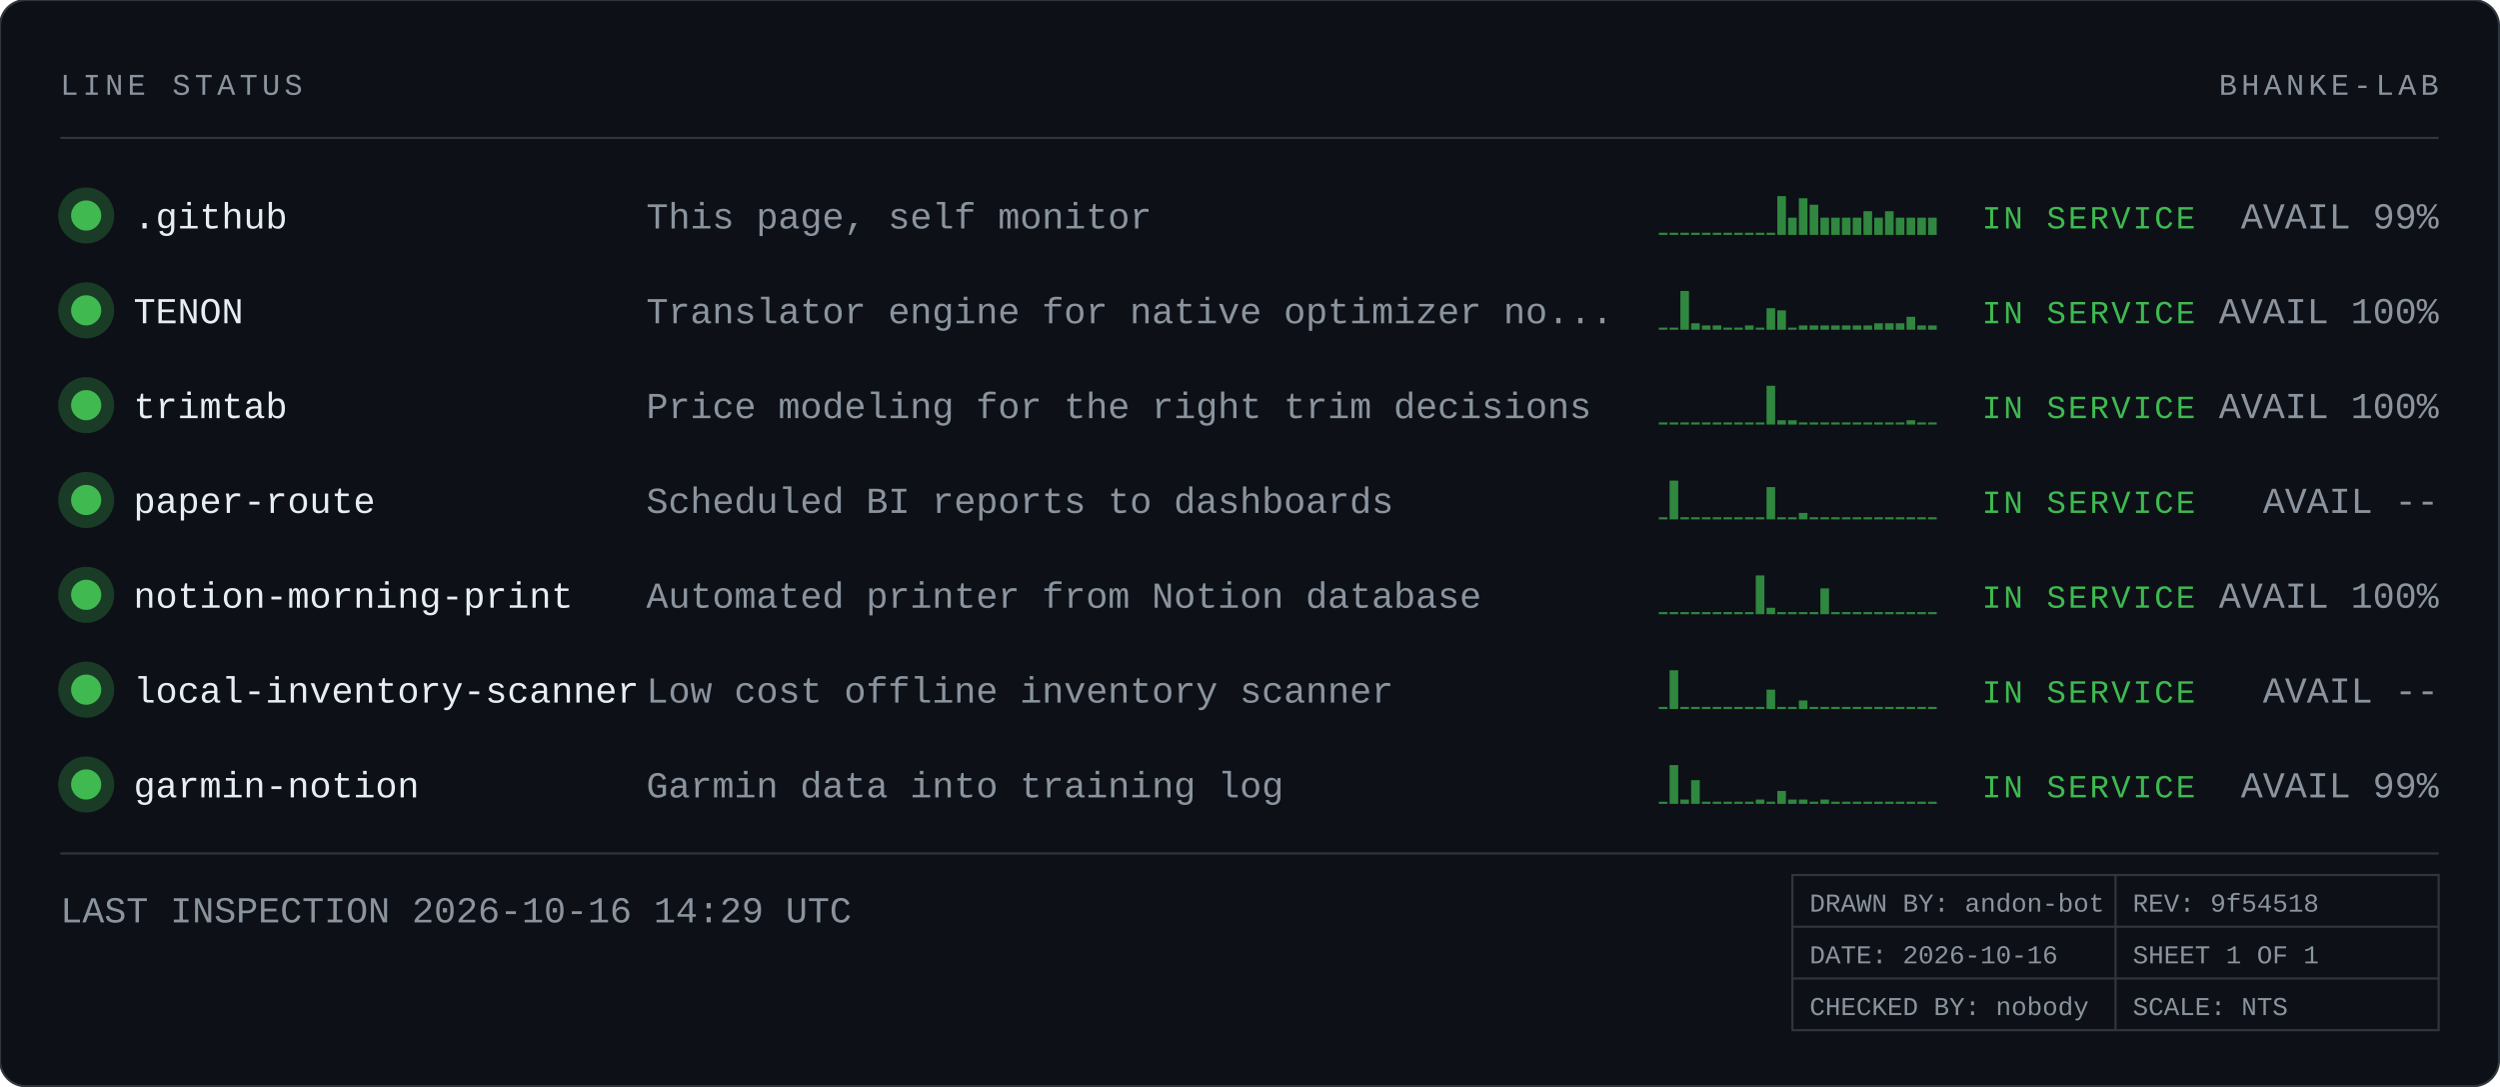
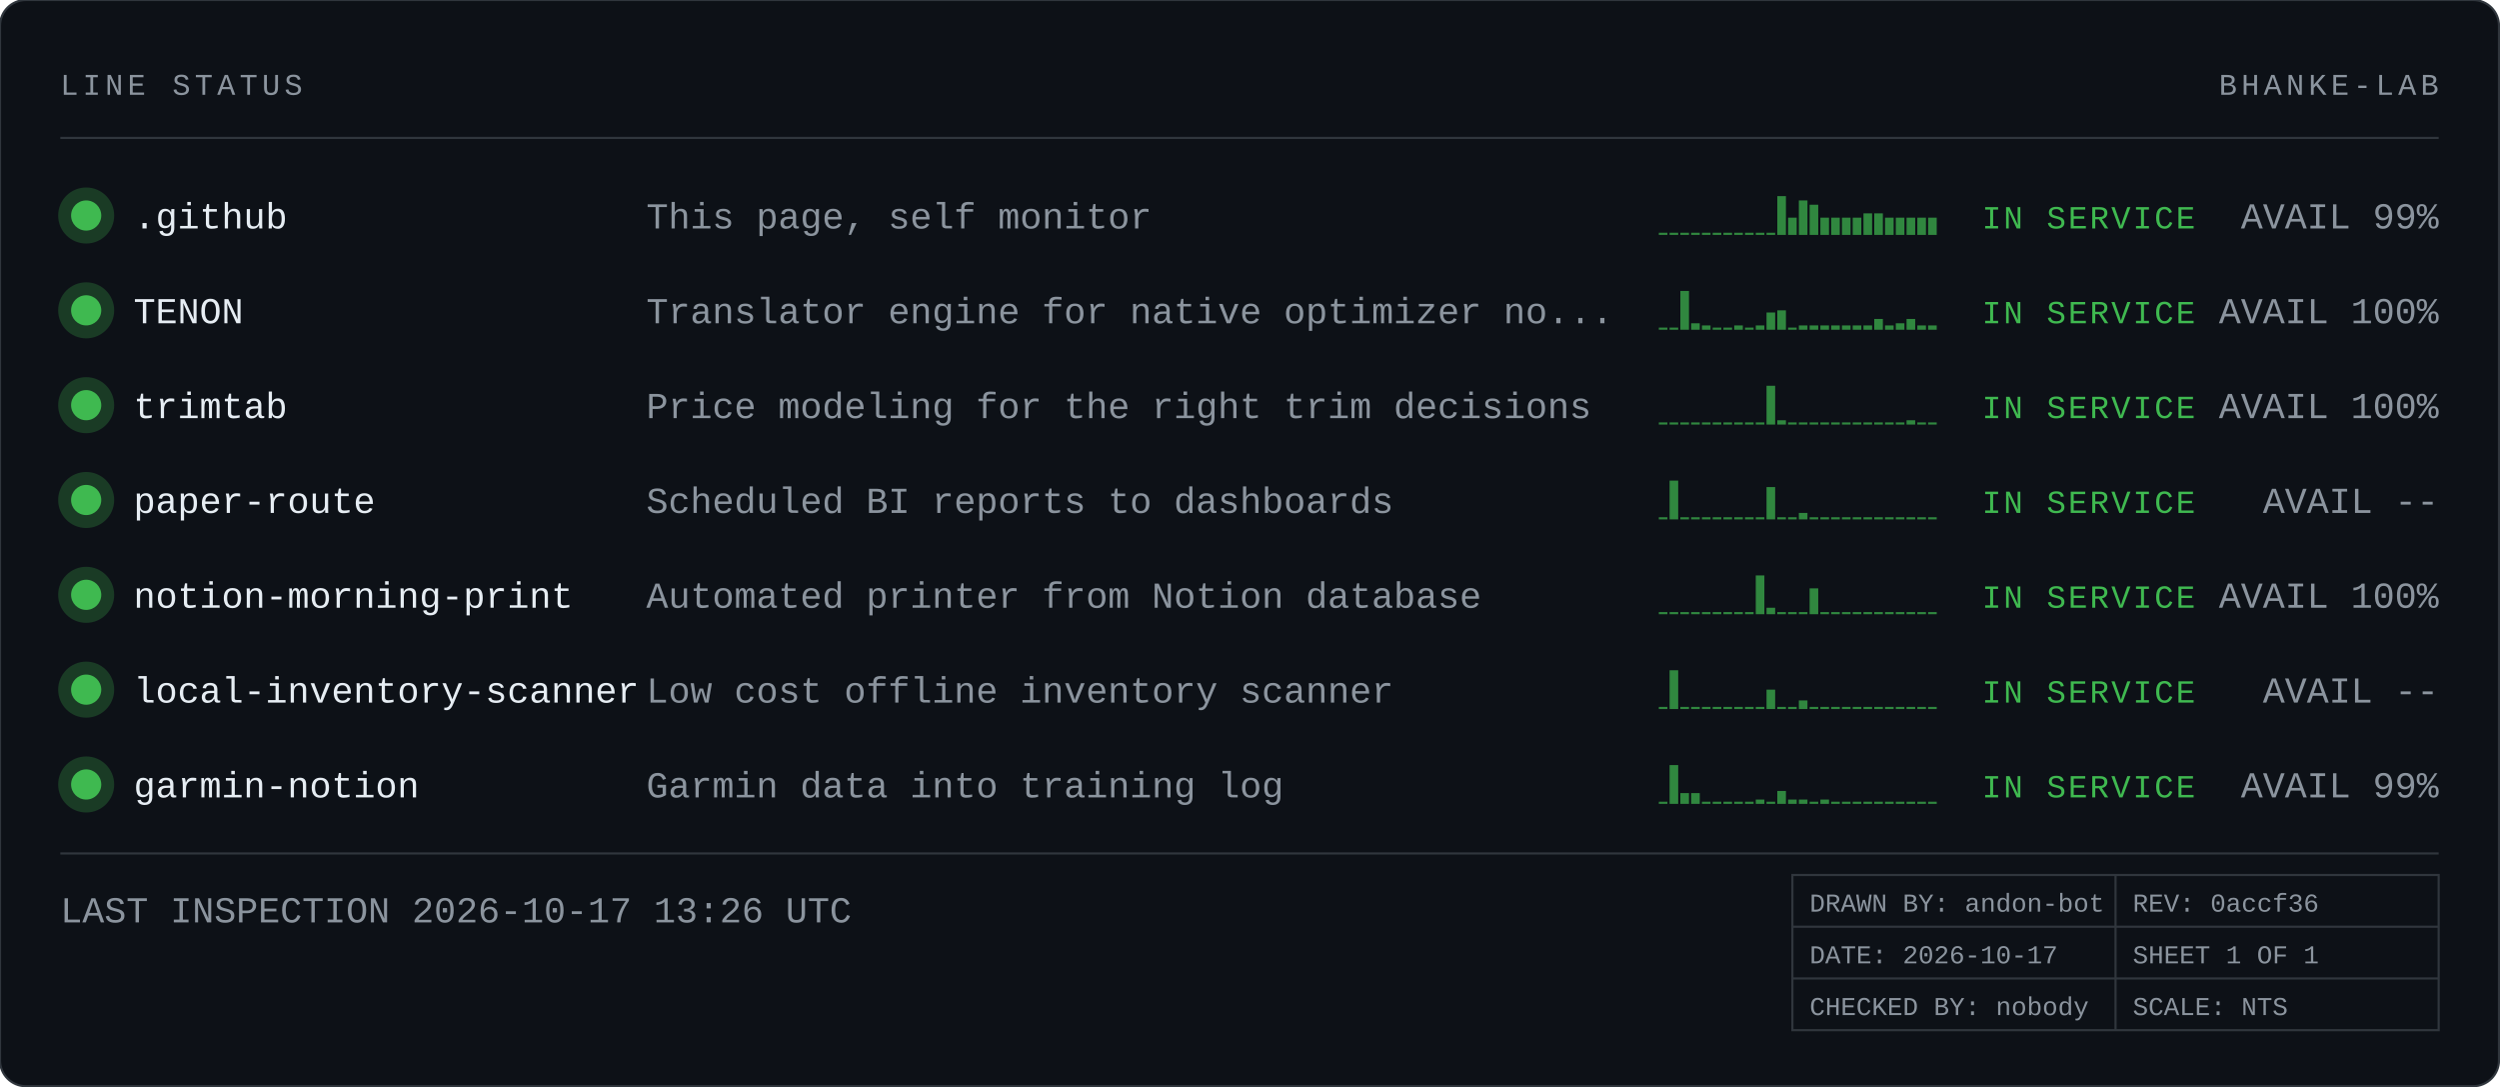
<svg xmlns="http://www.w3.org/2000/svg" width="1160" height="504" viewBox="0 0 1160 504" role="img" aria-label="Andon board">
  <style>
text { font-family: Consolas, 'Courier New', monospace; font-size: 17px; }
.hd { fill: #8b949e; font-size: 14px; letter-spacing: 2px; }
.name { fill: #e6edf3; }
.dim { fill: #8b949e; }
.st { font-size: 15px; letter-spacing: 1px; }
.tb { fill: #8b949e; font-size: 12px; }
</style>
  <rect x="0" y="0" width="1160" height="504" rx="12" fill="#0d1117" stroke="#30363d" />
  <text x="28" y="44" class="hd">LINE STATUS</text>
  <text x="1132" y="44" class="hd" text-anchor="end">BHANKE-LAB</text>
  <line x1="28" y1="64" x2="1132" y2="64" stroke="#30363d" />
  <circle cx="40" cy="100" r="13" fill="#3fb950" opacity="0.25" />
  <circle cx="40" cy="100" r="7" fill="#3fb950" />
  <text x="62" y="106" class="name">.github</text>
  <text x="300" y="106" class="dim">This page, self monitor</text>
  <rect x="770" y="108" width="4" height="1" fill="#3fb950" opacity="0.7" />
  <rect x="775" y="108" width="4" height="1" fill="#3fb950" opacity="0.7" />
  <rect x="780" y="108" width="4" height="1" fill="#3fb950" opacity="0.7" />
  <rect x="785" y="108" width="4" height="1" fill="#3fb950" opacity="0.7" />
  <rect x="790" y="108" width="4" height="1" fill="#3fb950" opacity="0.7" />
  <rect x="795" y="108" width="4" height="1" fill="#3fb950" opacity="0.7" />
  <rect x="800" y="108" width="4" height="1" fill="#3fb950" opacity="0.7" />
  <rect x="805" y="108" width="4" height="1" fill="#3fb950" opacity="0.7" />
  <rect x="810" y="108" width="4" height="1" fill="#3fb950" opacity="0.7" />
  <rect x="815" y="108" width="4" height="1" fill="#3fb950" opacity="0.7" />
  <rect x="820" y="108" width="4" height="1" fill="#3fb950" opacity="0.7" />
  <rect x="825" y="91" width="4" height="18" fill="#3fb950" opacity="0.7" />
  <rect x="830" y="101" width="4" height="8" fill="#3fb950" opacity="0.7" />
-   <rect x="835" y="92" width="4" height="17" fill="#3fb950" opacity="0.7" />
+   <rect x="835" y="93" width="4" height="16" fill="#3fb950" opacity="0.7" />
  <rect x="840" y="95" width="4" height="14" fill="#3fb950" opacity="0.7" />
  <rect x="845" y="101" width="4" height="8" fill="#3fb950" opacity="0.7" />
  <rect x="850" y="101" width="4" height="8" fill="#3fb950" opacity="0.7" />
  <rect x="855" y="101" width="4" height="8" fill="#3fb950" opacity="0.7" />
  <rect x="860" y="101" width="4" height="8" fill="#3fb950" opacity="0.7" />
-   <rect x="865" y="98" width="4" height="11" fill="#3fb950" opacity="0.7" />
-   <rect x="870" y="101" width="4" height="8" fill="#3fb950" opacity="0.7" />
-   <rect x="875" y="98" width="4" height="11" fill="#3fb950" opacity="0.7" />
+   <rect x="865" y="99" width="4" height="10" fill="#3fb950" opacity="0.7" />
+   <rect x="870" y="99" width="4" height="10" fill="#3fb950" opacity="0.7" />
+   <rect x="875" y="101" width="4" height="8" fill="#3fb950" opacity="0.7" />
  <rect x="880" y="101" width="4" height="8" fill="#3fb950" opacity="0.7" />
  <rect x="885" y="101" width="4" height="8" fill="#3fb950" opacity="0.7" />
  <rect x="890" y="101" width="4" height="8" fill="#3fb950" opacity="0.7" />
  <rect x="895" y="101" width="4" height="8" fill="#3fb950" opacity="0.7" />
  <text x="920" y="106" class="st" fill="#3fb950">IN SERVICE</text>
  <text x="1132" y="106" class="dim" text-anchor="end">AVAIL 99%</text>
  <circle cx="40" cy="144" r="13" fill="#3fb950" opacity="0.25" />
  <circle cx="40" cy="144" r="7" fill="#3fb950" />
  <text x="62" y="150" class="name">TENON</text>
  <text x="300" y="150" class="dim">Translator engine for native optimizer no...</text>
  <rect x="770" y="152" width="4" height="1" fill="#3fb950" opacity="0.7" />
  <rect x="775" y="152" width="4" height="1" fill="#3fb950" opacity="0.7" />
  <rect x="780" y="135" width="4" height="18" fill="#3fb950" opacity="0.7" />
  <rect x="785" y="150" width="4" height="3" fill="#3fb950" opacity="0.7" />
  <rect x="790" y="151" width="4" height="2" fill="#3fb950" opacity="0.7" />
-   <rect x="795" y="151" width="4" height="2" fill="#3fb950" opacity="0.7" />
+   <rect x="795" y="152" width="4" height="1" fill="#3fb950" opacity="0.7" />
  <rect x="800" y="152" width="4" height="1" fill="#3fb950" opacity="0.7" />
-   <rect x="805" y="152" width="4" height="1" fill="#3fb950" opacity="0.7" />
-   <rect x="810" y="151" width="4" height="2" fill="#3fb950" opacity="0.7" />
-   <rect x="815" y="152" width="4" height="1" fill="#3fb950" opacity="0.7" />
-   <rect x="820" y="143" width="4" height="10" fill="#3fb950" opacity="0.7" />
+   <rect x="805" y="151" width="4" height="2" fill="#3fb950" opacity="0.7" />
+   <rect x="810" y="152" width="4" height="1" fill="#3fb950" opacity="0.7" />
+   <rect x="815" y="151" width="4" height="2" fill="#3fb950" opacity="0.7" />
+   <rect x="820" y="145" width="4" height="8" fill="#3fb950" opacity="0.7" />
  <rect x="825" y="144" width="4" height="9" fill="#3fb950" opacity="0.7" />
  <rect x="830" y="152" width="4" height="1" fill="#3fb950" opacity="0.7" />
  <rect x="835" y="151" width="4" height="2" fill="#3fb950" opacity="0.7" />
  <rect x="840" y="151" width="4" height="2" fill="#3fb950" opacity="0.7" />
  <rect x="845" y="151" width="4" height="2" fill="#3fb950" opacity="0.7" />
  <rect x="850" y="151" width="4" height="2" fill="#3fb950" opacity="0.7" />
  <rect x="855" y="151" width="4" height="2" fill="#3fb950" opacity="0.7" />
  <rect x="860" y="151" width="4" height="2" fill="#3fb950" opacity="0.7" />
  <rect x="865" y="151" width="4" height="2" fill="#3fb950" opacity="0.7" />
-   <rect x="870" y="150" width="4" height="3" fill="#3fb950" opacity="0.7" />
-   <rect x="875" y="150" width="4" height="3" fill="#3fb950" opacity="0.7" />
+   <rect x="870" y="148" width="4" height="5" fill="#3fb950" opacity="0.7" />
+   <rect x="875" y="151" width="4" height="2" fill="#3fb950" opacity="0.7" />
  <rect x="880" y="150" width="4" height="3" fill="#3fb950" opacity="0.7" />
-   <rect x="885" y="147" width="4" height="6" fill="#3fb950" opacity="0.7" />
+   <rect x="885" y="148" width="4" height="5" fill="#3fb950" opacity="0.7" />
  <rect x="890" y="151" width="4" height="2" fill="#3fb950" opacity="0.7" />
  <rect x="895" y="151" width="4" height="2" fill="#3fb950" opacity="0.7" />
  <text x="920" y="150" class="st" fill="#3fb950">IN SERVICE</text>
  <text x="1132" y="150" class="dim" text-anchor="end">AVAIL 100%</text>
  <circle cx="40" cy="188" r="13" fill="#3fb950" opacity="0.25" />
  <circle cx="40" cy="188" r="7" fill="#3fb950" />
  <text x="62" y="194" class="name">trimtab</text>
  <text x="300" y="194" class="dim">Price modeling for the right trim decisions</text>
  <rect x="770" y="196" width="4" height="1" fill="#3fb950" opacity="0.7" />
  <rect x="775" y="196" width="4" height="1" fill="#3fb950" opacity="0.7" />
  <rect x="780" y="196" width="4" height="1" fill="#3fb950" opacity="0.7" />
  <rect x="785" y="196" width="4" height="1" fill="#3fb950" opacity="0.7" />
  <rect x="790" y="196" width="4" height="1" fill="#3fb950" opacity="0.7" />
  <rect x="795" y="196" width="4" height="1" fill="#3fb950" opacity="0.7" />
  <rect x="800" y="196" width="4" height="1" fill="#3fb950" opacity="0.7" />
  <rect x="805" y="196" width="4" height="1" fill="#3fb950" opacity="0.7" />
  <rect x="810" y="196" width="4" height="1" fill="#3fb950" opacity="0.7" />
  <rect x="815" y="196" width="4" height="1" fill="#3fb950" opacity="0.7" />
  <rect x="820" y="179" width="4" height="18" fill="#3fb950" opacity="0.7" />
  <rect x="825" y="195" width="4" height="2" fill="#3fb950" opacity="0.7" />
-   <rect x="830" y="195" width="4" height="2" fill="#3fb950" opacity="0.7" />
+   <rect x="830" y="196" width="4" height="1" fill="#3fb950" opacity="0.7" />
  <rect x="835" y="196" width="4" height="1" fill="#3fb950" opacity="0.7" />
  <rect x="840" y="196" width="4" height="1" fill="#3fb950" opacity="0.7" />
  <rect x="845" y="196" width="4" height="1" fill="#3fb950" opacity="0.7" />
  <rect x="850" y="196" width="4" height="1" fill="#3fb950" opacity="0.7" />
  <rect x="855" y="196" width="4" height="1" fill="#3fb950" opacity="0.7" />
  <rect x="860" y="196" width="4" height="1" fill="#3fb950" opacity="0.7" />
  <rect x="865" y="196" width="4" height="1" fill="#3fb950" opacity="0.7" />
  <rect x="870" y="196" width="4" height="1" fill="#3fb950" opacity="0.7" />
  <rect x="875" y="196" width="4" height="1" fill="#3fb950" opacity="0.7" />
  <rect x="880" y="196" width="4" height="1" fill="#3fb950" opacity="0.7" />
  <rect x="885" y="195" width="4" height="2" fill="#3fb950" opacity="0.7" />
  <rect x="890" y="196" width="4" height="1" fill="#3fb950" opacity="0.7" />
  <rect x="895" y="196" width="4" height="1" fill="#3fb950" opacity="0.7" />
  <text x="920" y="194" class="st" fill="#3fb950">IN SERVICE</text>
  <text x="1132" y="194" class="dim" text-anchor="end">AVAIL 100%</text>
  <circle cx="40" cy="232" r="13" fill="#3fb950" opacity="0.25" />
  <circle cx="40" cy="232" r="7" fill="#3fb950" />
  <text x="62" y="238" class="name">paper-route</text>
  <text x="300" y="238" class="dim">Scheduled BI reports to dashboards</text>
  <rect x="770" y="240" width="4" height="1" fill="#3fb950" opacity="0.7" />
  <rect x="775" y="223" width="4" height="18" fill="#3fb950" opacity="0.7" />
  <rect x="780" y="240" width="4" height="1" fill="#3fb950" opacity="0.7" />
  <rect x="785" y="240" width="4" height="1" fill="#3fb950" opacity="0.7" />
  <rect x="790" y="240" width="4" height="1" fill="#3fb950" opacity="0.7" />
  <rect x="795" y="240" width="4" height="1" fill="#3fb950" opacity="0.7" />
  <rect x="800" y="240" width="4" height="1" fill="#3fb950" opacity="0.7" />
  <rect x="805" y="240" width="4" height="1" fill="#3fb950" opacity="0.7" />
  <rect x="810" y="240" width="4" height="1" fill="#3fb950" opacity="0.7" />
  <rect x="815" y="240" width="4" height="1" fill="#3fb950" opacity="0.7" />
  <rect x="820" y="226" width="4" height="15" fill="#3fb950" opacity="0.7" />
  <rect x="825" y="240" width="4" height="1" fill="#3fb950" opacity="0.7" />
  <rect x="830" y="240" width="4" height="1" fill="#3fb950" opacity="0.7" />
  <rect x="835" y="238" width="4" height="3" fill="#3fb950" opacity="0.7" />
  <rect x="840" y="240" width="4" height="1" fill="#3fb950" opacity="0.7" />
  <rect x="845" y="240" width="4" height="1" fill="#3fb950" opacity="0.7" />
  <rect x="850" y="240" width="4" height="1" fill="#3fb950" opacity="0.7" />
  <rect x="855" y="240" width="4" height="1" fill="#3fb950" opacity="0.7" />
  <rect x="860" y="240" width="4" height="1" fill="#3fb950" opacity="0.7" />
  <rect x="865" y="240" width="4" height="1" fill="#3fb950" opacity="0.7" />
  <rect x="870" y="240" width="4" height="1" fill="#3fb950" opacity="0.7" />
  <rect x="875" y="240" width="4" height="1" fill="#3fb950" opacity="0.7" />
  <rect x="880" y="240" width="4" height="1" fill="#3fb950" opacity="0.7" />
  <rect x="885" y="240" width="4" height="1" fill="#3fb950" opacity="0.7" />
  <rect x="890" y="240" width="4" height="1" fill="#3fb950" opacity="0.7" />
  <rect x="895" y="240" width="4" height="1" fill="#3fb950" opacity="0.7" />
  <text x="920" y="238" class="st" fill="#3fb950">IN SERVICE</text>
  <text x="1132" y="238" class="dim" text-anchor="end">AVAIL --</text>
  <circle cx="40" cy="276" r="13" fill="#3fb950" opacity="0.25" />
  <circle cx="40" cy="276" r="7" fill="#3fb950" />
  <text x="62" y="282" class="name">notion-morning-print</text>
  <text x="300" y="282" class="dim">Automated printer from Notion database</text>
  <rect x="770" y="284" width="4" height="1" fill="#3fb950" opacity="0.7" />
  <rect x="775" y="284" width="4" height="1" fill="#3fb950" opacity="0.7" />
  <rect x="780" y="284" width="4" height="1" fill="#3fb950" opacity="0.7" />
  <rect x="785" y="284" width="4" height="1" fill="#3fb950" opacity="0.7" />
  <rect x="790" y="284" width="4" height="1" fill="#3fb950" opacity="0.7" />
  <rect x="795" y="284" width="4" height="1" fill="#3fb950" opacity="0.7" />
  <rect x="800" y="284" width="4" height="1" fill="#3fb950" opacity="0.7" />
  <rect x="805" y="284" width="4" height="1" fill="#3fb950" opacity="0.7" />
  <rect x="810" y="284" width="4" height="1" fill="#3fb950" opacity="0.7" />
  <rect x="815" y="267" width="4" height="18" fill="#3fb950" opacity="0.7" />
  <rect x="820" y="282" width="4" height="3" fill="#3fb950" opacity="0.7" />
  <rect x="825" y="284" width="4" height="1" fill="#3fb950" opacity="0.7" />
  <rect x="830" y="284" width="4" height="1" fill="#3fb950" opacity="0.7" />
  <rect x="835" y="284" width="4" height="1" fill="#3fb950" opacity="0.7" />
-   <rect x="840" y="284" width="4" height="1" fill="#3fb950" opacity="0.7" />
-   <rect x="845" y="273" width="4" height="12" fill="#3fb950" opacity="0.7" />
+   <rect x="840" y="273" width="4" height="12" fill="#3fb950" opacity="0.7" />
+   <rect x="845" y="284" width="4" height="1" fill="#3fb950" opacity="0.7" />
  <rect x="850" y="284" width="4" height="1" fill="#3fb950" opacity="0.7" />
  <rect x="855" y="284" width="4" height="1" fill="#3fb950" opacity="0.7" />
  <rect x="860" y="284" width="4" height="1" fill="#3fb950" opacity="0.7" />
  <rect x="865" y="284" width="4" height="1" fill="#3fb950" opacity="0.7" />
  <rect x="870" y="284" width="4" height="1" fill="#3fb950" opacity="0.7" />
  <rect x="875" y="284" width="4" height="1" fill="#3fb950" opacity="0.7" />
  <rect x="880" y="284" width="4" height="1" fill="#3fb950" opacity="0.7" />
  <rect x="885" y="284" width="4" height="1" fill="#3fb950" opacity="0.7" />
  <rect x="890" y="284" width="4" height="1" fill="#3fb950" opacity="0.7" />
  <rect x="895" y="284" width="4" height="1" fill="#3fb950" opacity="0.7" />
  <text x="920" y="282" class="st" fill="#3fb950">IN SERVICE</text>
  <text x="1132" y="282" class="dim" text-anchor="end">AVAIL 100%</text>
  <circle cx="40" cy="320" r="13" fill="#3fb950" opacity="0.25" />
  <circle cx="40" cy="320" r="7" fill="#3fb950" />
  <text x="62" y="326" class="name">local-inventory-scanner</text>
  <text x="300" y="326" class="dim">Low cost offline inventory scanner</text>
  <rect x="770" y="328" width="4" height="1" fill="#3fb950" opacity="0.7" />
  <rect x="775" y="311" width="4" height="18" fill="#3fb950" opacity="0.7" />
  <rect x="780" y="328" width="4" height="1" fill="#3fb950" opacity="0.7" />
  <rect x="785" y="328" width="4" height="1" fill="#3fb950" opacity="0.7" />
  <rect x="790" y="328" width="4" height="1" fill="#3fb950" opacity="0.7" />
  <rect x="795" y="328" width="4" height="1" fill="#3fb950" opacity="0.7" />
  <rect x="800" y="328" width="4" height="1" fill="#3fb950" opacity="0.7" />
  <rect x="805" y="328" width="4" height="1" fill="#3fb950" opacity="0.7" />
  <rect x="810" y="328" width="4" height="1" fill="#3fb950" opacity="0.7" />
  <rect x="815" y="328" width="4" height="1" fill="#3fb950" opacity="0.7" />
  <rect x="820" y="320" width="4" height="9" fill="#3fb950" opacity="0.7" />
  <rect x="825" y="328" width="4" height="1" fill="#3fb950" opacity="0.7" />
  <rect x="830" y="328" width="4" height="1" fill="#3fb950" opacity="0.7" />
  <rect x="835" y="325" width="4" height="4" fill="#3fb950" opacity="0.7" />
  <rect x="840" y="328" width="4" height="1" fill="#3fb950" opacity="0.7" />
  <rect x="845" y="328" width="4" height="1" fill="#3fb950" opacity="0.7" />
  <rect x="850" y="328" width="4" height="1" fill="#3fb950" opacity="0.7" />
  <rect x="855" y="328" width="4" height="1" fill="#3fb950" opacity="0.7" />
  <rect x="860" y="328" width="4" height="1" fill="#3fb950" opacity="0.7" />
  <rect x="865" y="328" width="4" height="1" fill="#3fb950" opacity="0.7" />
  <rect x="870" y="328" width="4" height="1" fill="#3fb950" opacity="0.7" />
  <rect x="875" y="328" width="4" height="1" fill="#3fb950" opacity="0.7" />
  <rect x="880" y="328" width="4" height="1" fill="#3fb950" opacity="0.7" />
  <rect x="885" y="328" width="4" height="1" fill="#3fb950" opacity="0.7" />
  <rect x="890" y="328" width="4" height="1" fill="#3fb950" opacity="0.7" />
  <rect x="895" y="328" width="4" height="1" fill="#3fb950" opacity="0.7" />
  <text x="920" y="326" class="st" fill="#3fb950">IN SERVICE</text>
  <text x="1132" y="326" class="dim" text-anchor="end">AVAIL --</text>
  <circle cx="40" cy="364" r="13" fill="#3fb950" opacity="0.25" />
  <circle cx="40" cy="364" r="7" fill="#3fb950" />
  <text x="62" y="370" class="name">garmin-notion</text>
  <text x="300" y="370" class="dim">Garmin data into training log</text>
  <rect x="770" y="372" width="4" height="1" fill="#3fb950" opacity="0.7" />
  <rect x="775" y="355" width="4" height="18" fill="#3fb950" opacity="0.7" />
-   <rect x="780" y="371" width="4" height="2" fill="#3fb950" opacity="0.7" />
-   <rect x="785" y="362" width="4" height="11" fill="#3fb950" opacity="0.7" />
+   <rect x="780" y="368" width="4" height="5" fill="#3fb950" opacity="0.7" />
+   <rect x="785" y="368" width="4" height="5" fill="#3fb950" opacity="0.7" />
  <rect x="790" y="372" width="4" height="1" fill="#3fb950" opacity="0.7" />
  <rect x="795" y="372" width="4" height="1" fill="#3fb950" opacity="0.7" />
  <rect x="800" y="372" width="4" height="1" fill="#3fb950" opacity="0.7" />
  <rect x="805" y="372" width="4" height="1" fill="#3fb950" opacity="0.7" />
  <rect x="810" y="372" width="4" height="1" fill="#3fb950" opacity="0.7" />
  <rect x="815" y="371" width="4" height="2" fill="#3fb950" opacity="0.7" />
  <rect x="820" y="372" width="4" height="1" fill="#3fb950" opacity="0.7" />
  <rect x="825" y="367" width="4" height="6" fill="#3fb950" opacity="0.7" />
  <rect x="830" y="371" width="4" height="2" fill="#3fb950" opacity="0.7" />
  <rect x="835" y="371" width="4" height="2" fill="#3fb950" opacity="0.7" />
  <rect x="840" y="372" width="4" height="1" fill="#3fb950" opacity="0.7" />
  <rect x="845" y="371" width="4" height="2" fill="#3fb950" opacity="0.7" />
  <rect x="850" y="372" width="4" height="1" fill="#3fb950" opacity="0.7" />
  <rect x="855" y="372" width="4" height="1" fill="#3fb950" opacity="0.7" />
  <rect x="860" y="372" width="4" height="1" fill="#3fb950" opacity="0.7" />
  <rect x="865" y="372" width="4" height="1" fill="#3fb950" opacity="0.7" />
  <rect x="870" y="372" width="4" height="1" fill="#3fb950" opacity="0.7" />
  <rect x="875" y="372" width="4" height="1" fill="#3fb950" opacity="0.7" />
  <rect x="880" y="372" width="4" height="1" fill="#3fb950" opacity="0.7" />
  <rect x="885" y="372" width="4" height="1" fill="#3fb950" opacity="0.7" />
  <rect x="890" y="372" width="4" height="1" fill="#3fb950" opacity="0.7" />
  <rect x="895" y="372" width="4" height="1" fill="#3fb950" opacity="0.7" />
  <text x="920" y="370" class="st" fill="#3fb950">IN SERVICE</text>
  <text x="1132" y="370" class="dim" text-anchor="end">AVAIL 99%</text>
  <line x1="28" y1="396" x2="1132" y2="396" stroke="#30363d" />
-   <text x="28" y="428" class="dim">LAST INSPECTION 2026-10-16 14:29 UTC</text>
+   <text x="28" y="428" class="dim">LAST INSPECTION 2026-10-17 13:26 UTC</text>
  <rect x="832" y="406" width="300" height="72" fill="none" stroke="#30363d" />
  <line x1="832" y1="430" x2="1132" y2="430" stroke="#30363d" />
  <line x1="832" y1="454" x2="1132" y2="454" stroke="#30363d" />
  <line x1="982" y1="406" x2="982" y2="478" stroke="#30363d" />
  <text x="840" y="423" class="tb">DRAWN BY: andon-bot</text>
-   <text x="990" y="423" class="tb">REV: 9f54518</text>
-   <text x="840" y="447" class="tb">DATE: 2026-10-16</text>
+   <text x="990" y="423" class="tb">REV: 0accf36</text>
+   <text x="840" y="447" class="tb">DATE: 2026-10-17</text>
  <text x="990" y="447" class="tb">SHEET 1 OF 1</text>
  <text x="840" y="471" class="tb">CHECKED BY: nobody</text>
  <text x="990" y="471" class="tb">SCALE: NTS</text>
</svg>
